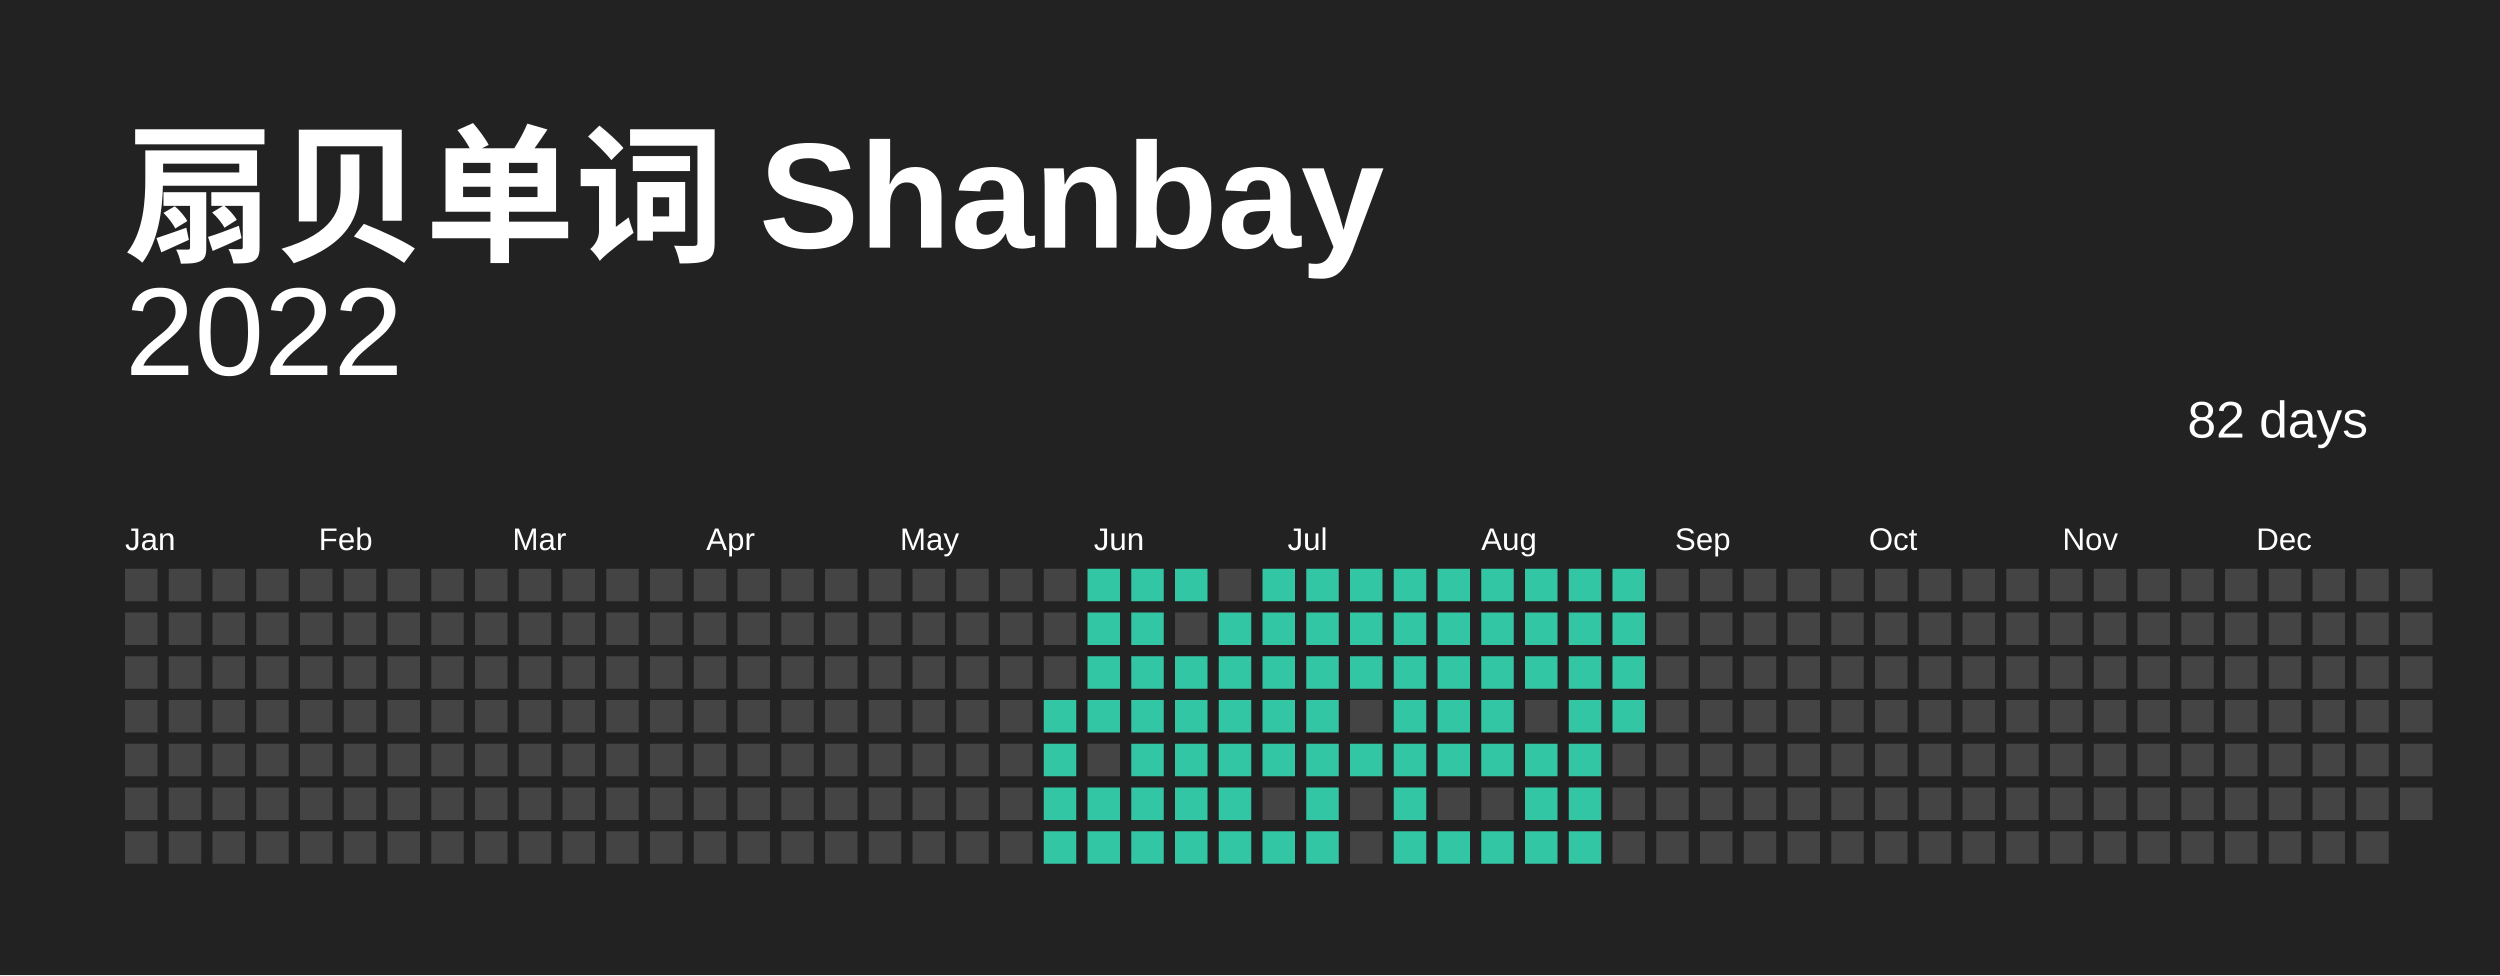
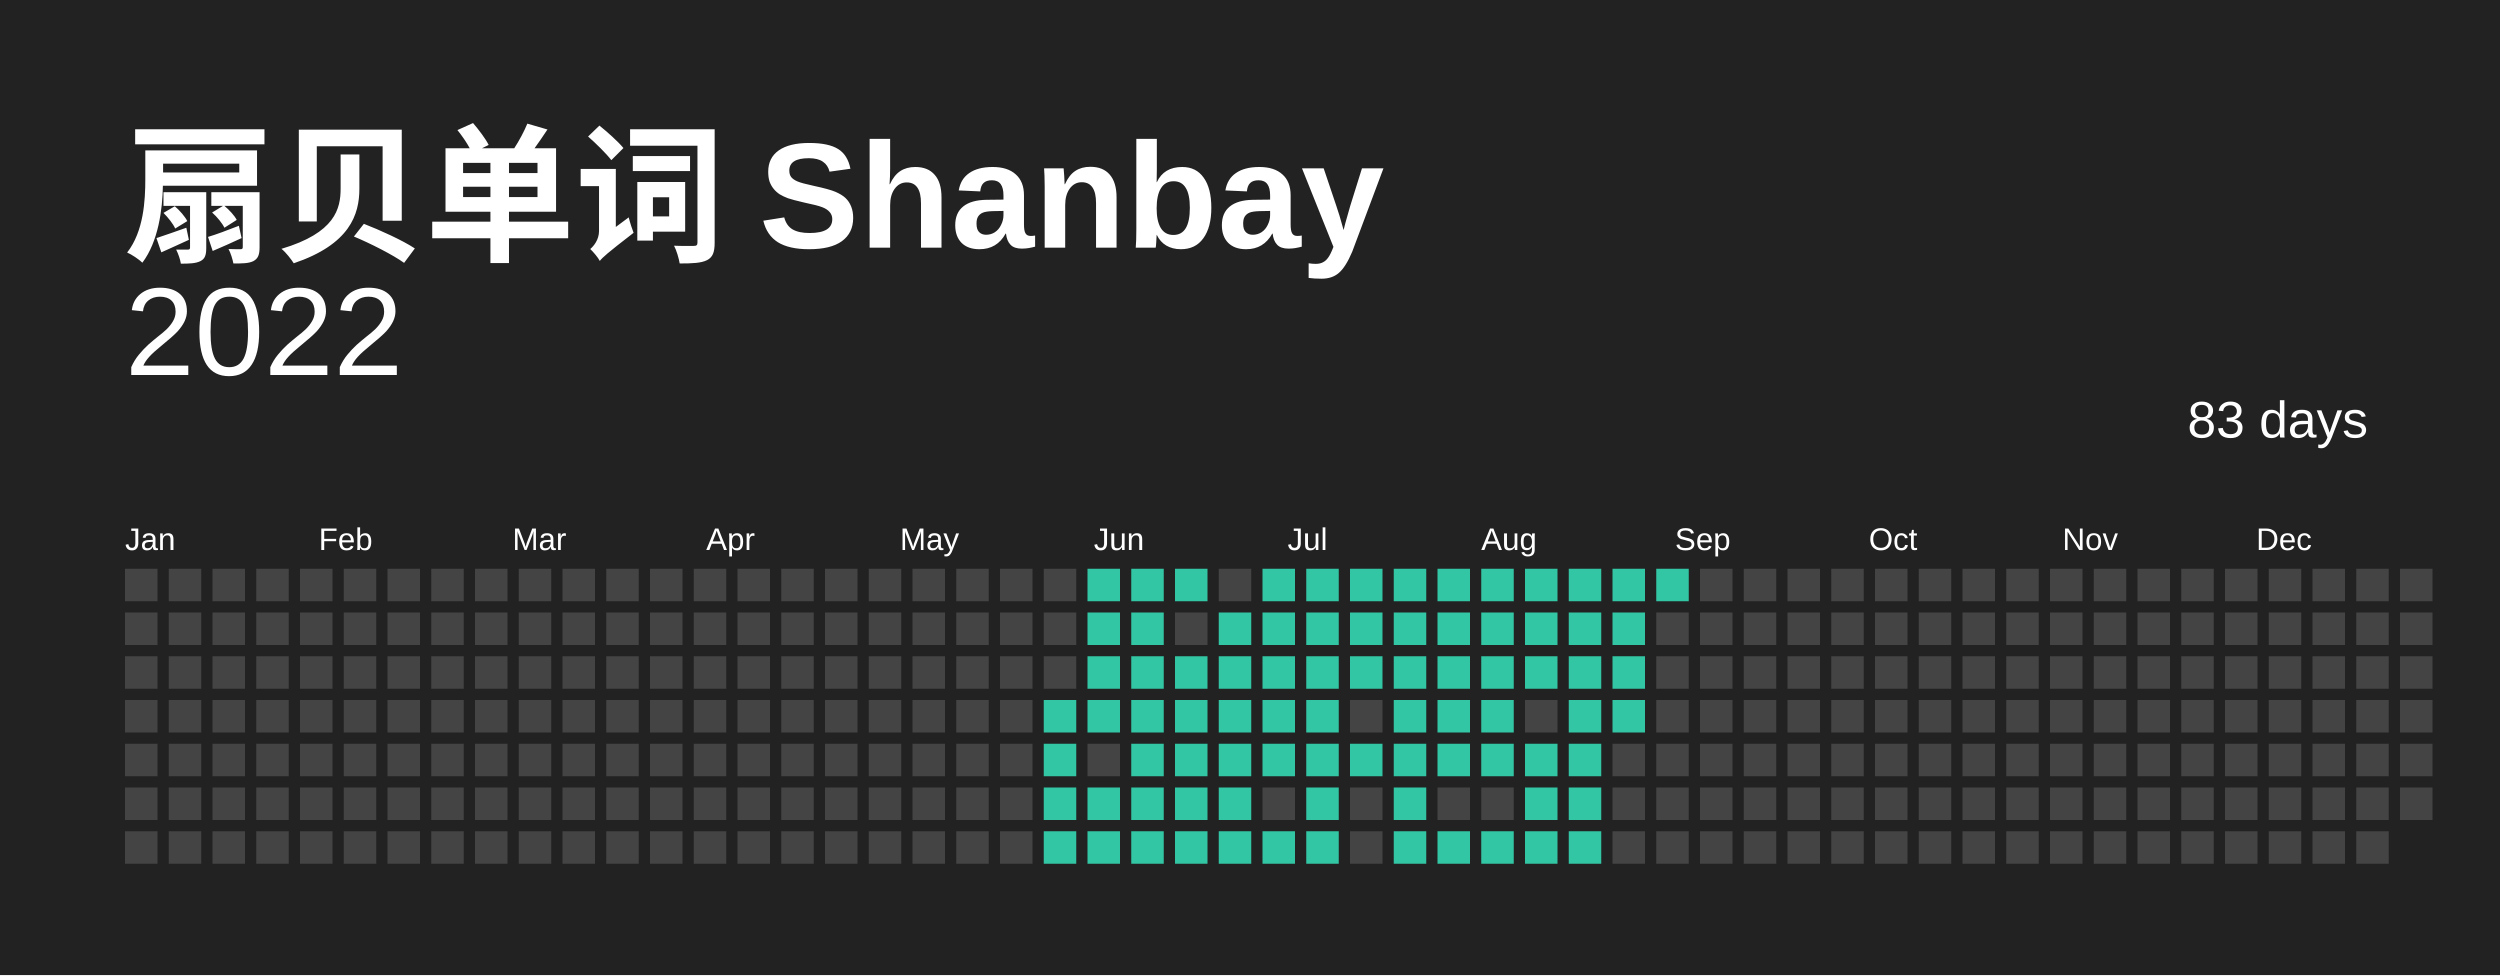
<svg xmlns="http://www.w3.org/2000/svg" baseProfile="full" height="78mm" version="1.1" viewBox="0,0,200,78" width="200mm">
  <defs />
  <rect fill="#222222" height="78" width="200" x="0" y="0" />
  <text fill="#FFFFFF" style="font-size:12px; font-family:Arial; font-weight:bold;" x="10" y="20"> 扇贝单词 Shanbay</text>
  <text alignment-baseline="hanging" fill="#FFFFFF" style="font-size:10.0px; font-family:Arial;" x="10" y="30">2022</text>
-   <text alignment-baseline="hanging" fill="#FFFFFF" style="font-size:4.125px; font-family:Arial;" x="175" y="35">82 days</text>
+   <text alignment-baseline="hanging" fill="#FFFFFF" style="font-size:4.125px; font-family:Arial;" x="175" y="35">83 days</text>
  <text fill="#FFFFFF" style="font-size:2.5px; font-family:Arial" x="10.0" y="44">Jan</text>
  <text fill="#FFFFFF" style="font-size:2.5px; font-family:Arial" x="25.5" y="44">Feb</text>
  <text fill="#FFFFFF" style="font-size:2.5px; font-family:Arial" x="41.0" y="44">Mar</text>
  <text fill="#FFFFFF" style="font-size:2.5px; font-family:Arial" x="56.5" y="44">Apr</text>
  <text fill="#FFFFFF" style="font-size:2.5px; font-family:Arial" x="72.0" y="44">May</text>
  <text fill="#FFFFFF" style="font-size:2.5px; font-family:Arial" x="87.5" y="44">Jun</text>
  <text fill="#FFFFFF" style="font-size:2.5px; font-family:Arial" x="103.0" y="44">Jul</text>
  <text fill="#FFFFFF" style="font-size:2.5px; font-family:Arial" x="118.5" y="44">Aug</text>
  <text fill="#FFFFFF" style="font-size:2.5px; font-family:Arial" x="134.0" y="44">Sep</text>
  <text fill="#FFFFFF" style="font-size:2.5px; font-family:Arial" x="149.5" y="44">Oct</text>
  <text fill="#FFFFFF" style="font-size:2.5px; font-family:Arial" x="165.0" y="44">Nov</text>
  <text fill="#FFFFFF" style="font-size:2.5px; font-family:Arial" x="180.5" y="44">Dec</text>
  <rect fill="#444444" height="2.6" width="2.6" x="10.0" y="45.5" />
  <rect fill="#444444" height="2.6" width="2.6" x="10.0" y="49.0" />
  <rect fill="#444444" height="2.6" width="2.6" x="10.0" y="52.5" />
  <rect fill="#444444" height="2.6" width="2.6" x="10.0" y="56.0" />
  <rect fill="#444444" height="2.6" width="2.6" x="10.0" y="59.5" />
  <rect fill="#444444" height="2.6" width="2.6" x="10.0" y="63.0" />
  <rect fill="#444444" height="2.6" width="2.6" x="10.0" y="66.5" />
  <rect fill="#444444" height="2.6" width="2.6" x="13.5" y="45.5" />
  <rect fill="#444444" height="2.6" width="2.6" x="13.5" y="49.0" />
  <rect fill="#444444" height="2.6" width="2.6" x="13.5" y="52.5" />
  <rect fill="#444444" height="2.6" width="2.6" x="13.5" y="56.0" />
  <rect fill="#444444" height="2.6" width="2.6" x="13.5" y="59.5" />
  <rect fill="#444444" height="2.6" width="2.6" x="13.5" y="63.0" />
  <rect fill="#444444" height="2.6" width="2.6" x="13.5" y="66.5" />
  <rect fill="#444444" height="2.6" width="2.6" x="17.0" y="45.5" />
  <rect fill="#444444" height="2.6" width="2.6" x="17.0" y="49.0" />
  <rect fill="#444444" height="2.6" width="2.6" x="17.0" y="52.5" />
  <rect fill="#444444" height="2.6" width="2.6" x="17.0" y="56.0" />
  <rect fill="#444444" height="2.6" width="2.6" x="17.0" y="59.5" />
  <rect fill="#444444" height="2.6" width="2.6" x="17.0" y="63.0" />
  <rect fill="#444444" height="2.6" width="2.6" x="17.0" y="66.5" />
  <rect fill="#444444" height="2.6" width="2.6" x="20.5" y="45.5" />
  <rect fill="#444444" height="2.6" width="2.6" x="20.5" y="49.0" />
  <rect fill="#444444" height="2.6" width="2.6" x="20.5" y="52.5" />
  <rect fill="#444444" height="2.6" width="2.6" x="20.5" y="56.0" />
  <rect fill="#444444" height="2.6" width="2.6" x="20.5" y="59.5" />
  <rect fill="#444444" height="2.6" width="2.6" x="20.5" y="63.0" />
  <rect fill="#444444" height="2.6" width="2.6" x="20.5" y="66.5" />
  <rect fill="#444444" height="2.6" width="2.6" x="24.0" y="45.5" />
  <rect fill="#444444" height="2.6" width="2.6" x="24.0" y="49.0" />
  <rect fill="#444444" height="2.6" width="2.6" x="24.0" y="52.5" />
  <rect fill="#444444" height="2.6" width="2.6" x="24.0" y="56.0" />
  <rect fill="#444444" height="2.6" width="2.6" x="24.0" y="59.5" />
  <rect fill="#444444" height="2.6" width="2.6" x="24.0" y="63.0" />
  <rect fill="#444444" height="2.6" width="2.6" x="24.0" y="66.5" />
  <rect fill="#444444" height="2.6" width="2.6" x="27.5" y="45.5" />
  <rect fill="#444444" height="2.6" width="2.6" x="27.5" y="49.0" />
  <rect fill="#444444" height="2.6" width="2.6" x="27.5" y="52.5" />
  <rect fill="#444444" height="2.6" width="2.6" x="27.5" y="56.0" />
  <rect fill="#444444" height="2.6" width="2.6" x="27.5" y="59.5" />
  <rect fill="#444444" height="2.6" width="2.6" x="27.5" y="63.0" />
  <rect fill="#444444" height="2.6" width="2.6" x="27.5" y="66.5" />
  <rect fill="#444444" height="2.6" width="2.6" x="31.0" y="45.5" />
  <rect fill="#444444" height="2.6" width="2.6" x="31.0" y="49.0" />
  <rect fill="#444444" height="2.6" width="2.6" x="31.0" y="52.5" />
  <rect fill="#444444" height="2.6" width="2.6" x="31.0" y="56.0" />
  <rect fill="#444444" height="2.6" width="2.6" x="31.0" y="59.5" />
  <rect fill="#444444" height="2.6" width="2.6" x="31.0" y="63.0" />
  <rect fill="#444444" height="2.6" width="2.6" x="31.0" y="66.5" />
  <rect fill="#444444" height="2.6" width="2.6" x="34.5" y="45.5" />
  <rect fill="#444444" height="2.6" width="2.6" x="34.5" y="49.0" />
  <rect fill="#444444" height="2.6" width="2.6" x="34.5" y="52.5" />
  <rect fill="#444444" height="2.6" width="2.6" x="34.5" y="56.0" />
  <rect fill="#444444" height="2.6" width="2.6" x="34.5" y="59.5" />
  <rect fill="#444444" height="2.6" width="2.6" x="34.5" y="63.0" />
  <rect fill="#444444" height="2.6" width="2.6" x="34.5" y="66.5" />
  <rect fill="#444444" height="2.6" width="2.6" x="38.0" y="45.5" />
  <rect fill="#444444" height="2.6" width="2.6" x="38.0" y="49.0" />
  <rect fill="#444444" height="2.6" width="2.6" x="38.0" y="52.5" />
  <rect fill="#444444" height="2.6" width="2.6" x="38.0" y="56.0" />
  <rect fill="#444444" height="2.6" width="2.6" x="38.0" y="59.5" />
  <rect fill="#444444" height="2.6" width="2.6" x="38.0" y="63.0" />
  <rect fill="#444444" height="2.6" width="2.6" x="38.0" y="66.5" />
  <rect fill="#444444" height="2.6" width="2.6" x="41.5" y="45.5" />
  <rect fill="#444444" height="2.6" width="2.6" x="41.5" y="49.0" />
  <rect fill="#444444" height="2.6" width="2.6" x="41.5" y="52.5" />
  <rect fill="#444444" height="2.6" width="2.6" x="41.5" y="56.0" />
  <rect fill="#444444" height="2.6" width="2.6" x="41.5" y="59.5" />
  <rect fill="#444444" height="2.6" width="2.6" x="41.5" y="63.0" />
  <rect fill="#444444" height="2.6" width="2.6" x="41.5" y="66.5" />
  <rect fill="#444444" height="2.6" width="2.6" x="45.0" y="45.5" />
  <rect fill="#444444" height="2.6" width="2.6" x="45.0" y="49.0" />
  <rect fill="#444444" height="2.6" width="2.6" x="45.0" y="52.5" />
  <rect fill="#444444" height="2.6" width="2.6" x="45.0" y="56.0" />
  <rect fill="#444444" height="2.6" width="2.6" x="45.0" y="59.5" />
  <rect fill="#444444" height="2.6" width="2.6" x="45.0" y="63.0" />
  <rect fill="#444444" height="2.6" width="2.6" x="45.0" y="66.5" />
  <rect fill="#444444" height="2.6" width="2.6" x="48.5" y="45.5" />
  <rect fill="#444444" height="2.6" width="2.6" x="48.5" y="49.0" />
  <rect fill="#444444" height="2.6" width="2.6" x="48.5" y="52.5" />
  <rect fill="#444444" height="2.6" width="2.6" x="48.5" y="56.0" />
  <rect fill="#444444" height="2.6" width="2.6" x="48.5" y="59.5" />
  <rect fill="#444444" height="2.6" width="2.6" x="48.5" y="63.0" />
  <rect fill="#444444" height="2.6" width="2.6" x="48.5" y="66.5" />
  <rect fill="#444444" height="2.6" width="2.6" x="52.0" y="45.5" />
  <rect fill="#444444" height="2.6" width="2.6" x="52.0" y="49.0" />
  <rect fill="#444444" height="2.6" width="2.6" x="52.0" y="52.5" />
  <rect fill="#444444" height="2.6" width="2.6" x="52.0" y="56.0" />
  <rect fill="#444444" height="2.6" width="2.6" x="52.0" y="59.5" />
  <rect fill="#444444" height="2.6" width="2.6" x="52.0" y="63.0" />
  <rect fill="#444444" height="2.6" width="2.6" x="52.0" y="66.5" />
  <rect fill="#444444" height="2.6" width="2.6" x="55.5" y="45.5" />
  <rect fill="#444444" height="2.6" width="2.6" x="55.5" y="49.0" />
  <rect fill="#444444" height="2.6" width="2.6" x="55.5" y="52.5" />
  <rect fill="#444444" height="2.6" width="2.6" x="55.5" y="56.0" />
  <rect fill="#444444" height="2.6" width="2.6" x="55.5" y="59.5" />
  <rect fill="#444444" height="2.6" width="2.6" x="55.5" y="63.0" />
  <rect fill="#444444" height="2.6" width="2.6" x="55.5" y="66.5" />
  <rect fill="#444444" height="2.6" width="2.6" x="59.0" y="45.5" />
  <rect fill="#444444" height="2.6" width="2.6" x="59.0" y="49.0" />
  <rect fill="#444444" height="2.6" width="2.6" x="59.0" y="52.5" />
  <rect fill="#444444" height="2.6" width="2.6" x="59.0" y="56.0" />
  <rect fill="#444444" height="2.6" width="2.6" x="59.0" y="59.5" />
  <rect fill="#444444" height="2.6" width="2.6" x="59.0" y="63.0" />
  <rect fill="#444444" height="2.6" width="2.6" x="59.0" y="66.5" />
  <rect fill="#444444" height="2.6" width="2.6" x="62.5" y="45.5" />
  <rect fill="#444444" height="2.6" width="2.6" x="62.5" y="49.0" />
  <rect fill="#444444" height="2.6" width="2.6" x="62.5" y="52.5" />
  <rect fill="#444444" height="2.6" width="2.6" x="62.5" y="56.0" />
  <rect fill="#444444" height="2.6" width="2.6" x="62.5" y="59.5" />
  <rect fill="#444444" height="2.6" width="2.6" x="62.5" y="63.0" />
  <rect fill="#444444" height="2.6" width="2.6" x="62.5" y="66.5" />
  <rect fill="#444444" height="2.6" width="2.6" x="66.0" y="45.5" />
  <rect fill="#444444" height="2.6" width="2.6" x="66.0" y="49.0" />
  <rect fill="#444444" height="2.6" width="2.6" x="66.0" y="52.5" />
  <rect fill="#444444" height="2.6" width="2.6" x="66.0" y="56.0" />
  <rect fill="#444444" height="2.6" width="2.6" x="66.0" y="59.5" />
  <rect fill="#444444" height="2.6" width="2.6" x="66.0" y="63.0" />
  <rect fill="#444444" height="2.6" width="2.6" x="66.0" y="66.5" />
  <rect fill="#444444" height="2.6" width="2.6" x="69.5" y="45.5" />
  <rect fill="#444444" height="2.6" width="2.6" x="69.5" y="49.0" />
  <rect fill="#444444" height="2.6" width="2.6" x="69.5" y="52.5" />
  <rect fill="#444444" height="2.6" width="2.6" x="69.5" y="56.0" />
  <rect fill="#444444" height="2.6" width="2.6" x="69.5" y="59.5" />
  <rect fill="#444444" height="2.6" width="2.6" x="69.5" y="63.0" />
  <rect fill="#444444" height="2.6" width="2.6" x="69.5" y="66.5" />
  <rect fill="#444444" height="2.6" width="2.6" x="73.0" y="45.5" />
  <rect fill="#444444" height="2.6" width="2.6" x="73.0" y="49.0" />
  <rect fill="#444444" height="2.6" width="2.6" x="73.0" y="52.5" />
  <rect fill="#444444" height="2.6" width="2.6" x="73.0" y="56.0" />
  <rect fill="#444444" height="2.6" width="2.6" x="73.0" y="59.5" />
  <rect fill="#444444" height="2.6" width="2.6" x="73.0" y="63.0" />
  <rect fill="#444444" height="2.6" width="2.6" x="73.0" y="66.5" />
  <rect fill="#444444" height="2.6" width="2.6" x="76.5" y="45.5" />
  <rect fill="#444444" height="2.6" width="2.6" x="76.5" y="49.0" />
  <rect fill="#444444" height="2.6" width="2.6" x="76.5" y="52.5" />
  <rect fill="#444444" height="2.6" width="2.6" x="76.5" y="56.0" />
  <rect fill="#444444" height="2.6" width="2.6" x="76.5" y="59.5" />
  <rect fill="#444444" height="2.6" width="2.6" x="76.5" y="63.0" />
  <rect fill="#444444" height="2.6" width="2.6" x="76.5" y="66.5" />
  <rect fill="#444444" height="2.6" width="2.6" x="80.0" y="45.5" />
  <rect fill="#444444" height="2.6" width="2.6" x="80.0" y="49.0" />
  <rect fill="#444444" height="2.6" width="2.6" x="80.0" y="52.5" />
  <rect fill="#444444" height="2.6" width="2.6" x="80.0" y="56.0" />
  <rect fill="#444444" height="2.6" width="2.6" x="80.0" y="59.5" />
  <rect fill="#444444" height="2.6" width="2.6" x="80.0" y="63.0" />
  <rect fill="#444444" height="2.6" width="2.6" x="80.0" y="66.5" />
  <rect fill="#444444" height="2.6" width="2.6" x="83.5" y="45.5" />
  <rect fill="#444444" height="2.6" width="2.6" x="83.5" y="49.0" />
  <rect fill="#444444" height="2.6" width="2.6" x="83.5" y="52.5" />
  <rect fill="#33C6A4" height="2.6" width="2.6" x="83.5" y="56.0" />
  <rect fill="#33C6A4" height="2.6" width="2.6" x="83.5" y="59.5" />
  <rect fill="#33C6A4" height="2.6" width="2.6" x="83.5" y="63.0" />
  <rect fill="#33C6A4" height="2.6" width="2.6" x="83.5" y="66.5" />
  <rect fill="#33C6A4" height="2.6" width="2.6" x="87.0" y="45.5" />
  <rect fill="#33C6A4" height="2.6" width="2.6" x="87.0" y="49.0" />
  <rect fill="#33C6A4" height="2.6" width="2.6" x="87.0" y="52.5" />
  <rect fill="#33C6A4" height="2.6" width="2.6" x="87.0" y="56.0" />
  <rect fill="#444444" height="2.6" width="2.6" x="87.0" y="59.5" />
  <rect fill="#33C6A4" height="2.6" width="2.6" x="87.0" y="63.0" />
  <rect fill="#33C6A4" height="2.6" width="2.6" x="87.0" y="66.5" />
  <rect fill="#33C6A4" height="2.6" width="2.6" x="90.5" y="45.5" />
  <rect fill="#33C6A4" height="2.6" width="2.6" x="90.5" y="49.0" />
  <rect fill="#33C6A4" height="2.6" width="2.6" x="90.5" y="52.5" />
  <rect fill="#33C6A4" height="2.6" width="2.6" x="90.5" y="56.0" />
  <rect fill="#33C6A4" height="2.6" width="2.6" x="90.5" y="59.5" />
  <rect fill="#33C6A4" height="2.6" width="2.6" x="90.5" y="63.0" />
  <rect fill="#33C6A4" height="2.6" width="2.6" x="90.5" y="66.5" />
  <rect fill="#33C6A4" height="2.6" width="2.6" x="94.0" y="45.5" />
  <rect fill="#444444" height="2.6" width="2.6" x="94.0" y="49.0" />
  <rect fill="#33C6A4" height="2.6" width="2.6" x="94.0" y="52.5" />
  <rect fill="#33C6A4" height="2.6" width="2.6" x="94.0" y="56.0" />
  <rect fill="#33C6A4" height="2.6" width="2.6" x="94.0" y="59.5" />
  <rect fill="#33C6A4" height="2.6" width="2.6" x="94.0" y="63.0" />
  <rect fill="#33C6A4" height="2.6" width="2.6" x="94.0" y="66.5" />
  <rect fill="#444444" height="2.6" width="2.6" x="97.5" y="45.5" />
  <rect fill="#33C6A4" height="2.6" width="2.6" x="97.5" y="49.0" />
  <rect fill="#33C6A4" height="2.6" width="2.6" x="97.5" y="52.5" />
  <rect fill="#33C6A4" height="2.6" width="2.6" x="97.5" y="56.0" />
  <rect fill="#33C6A4" height="2.6" width="2.6" x="97.5" y="59.5" />
  <rect fill="#33C6A4" height="2.6" width="2.6" x="97.5" y="63.0" />
  <rect fill="#33C6A4" height="2.6" width="2.6" x="97.5" y="66.5" />
  <rect fill="#33C6A4" height="2.6" width="2.6" x="101.0" y="45.5" />
  <rect fill="#33C6A4" height="2.6" width="2.6" x="101.0" y="49.0" />
  <rect fill="#33C6A4" height="2.6" width="2.6" x="101.0" y="52.5" />
  <rect fill="#33C6A4" height="2.6" width="2.6" x="101.0" y="56.0" />
  <rect fill="#33C6A4" height="2.6" width="2.6" x="101.0" y="59.5" />
  <rect fill="#444444" height="2.6" width="2.6" x="101.0" y="63.0" />
  <rect fill="#33C6A4" height="2.6" width="2.6" x="101.0" y="66.5" />
  <rect fill="#33C6A4" height="2.6" width="2.6" x="104.5" y="45.5" />
  <rect fill="#33C6A4" height="2.6" width="2.6" x="104.5" y="49.0" />
  <rect fill="#33C6A4" height="2.6" width="2.6" x="104.5" y="52.5" />
  <rect fill="#33C6A4" height="2.6" width="2.6" x="104.5" y="56.0" />
  <rect fill="#33C6A4" height="2.6" width="2.6" x="104.5" y="59.5" />
  <rect fill="#33C6A4" height="2.6" width="2.6" x="104.5" y="63.0" />
  <rect fill="#33C6A4" height="2.6" width="2.6" x="104.5" y="66.5" />
  <rect fill="#33C6A4" height="2.6" width="2.6" x="108.0" y="45.5" />
  <rect fill="#33C6A4" height="2.6" width="2.6" x="108.0" y="49.0" />
  <rect fill="#33C6A4" height="2.6" width="2.6" x="108.0" y="52.5" />
  <rect fill="#444444" height="2.6" width="2.6" x="108.0" y="56.0" />
  <rect fill="#33C6A4" height="2.6" width="2.6" x="108.0" y="59.5" />
  <rect fill="#444444" height="2.6" width="2.6" x="108.0" y="63.0" />
  <rect fill="#444444" height="2.6" width="2.6" x="108.0" y="66.5" />
  <rect fill="#33C6A4" height="2.6" width="2.6" x="111.5" y="45.5" />
  <rect fill="#33C6A4" height="2.6" width="2.6" x="111.5" y="49.0" />
  <rect fill="#33C6A4" height="2.6" width="2.6" x="111.5" y="52.5" />
  <rect fill="#33C6A4" height="2.6" width="2.6" x="111.5" y="56.0" />
  <rect fill="#33C6A4" height="2.6" width="2.6" x="111.5" y="59.5" />
  <rect fill="#33C6A4" height="2.6" width="2.6" x="111.5" y="63.0" />
  <rect fill="#33C6A4" height="2.6" width="2.6" x="111.5" y="66.5" />
  <rect fill="#33C6A4" height="2.6" width="2.6" x="115.0" y="45.5" />
  <rect fill="#33C6A4" height="2.6" width="2.6" x="115.0" y="49.0" />
  <rect fill="#33C6A4" height="2.6" width="2.6" x="115.0" y="52.5" />
  <rect fill="#33C6A4" height="2.6" width="2.6" x="115.0" y="56.0" />
  <rect fill="#33C6A4" height="2.6" width="2.6" x="115.0" y="59.5" />
  <rect fill="#444444" height="2.6" width="2.6" x="115.0" y="63.0" />
  <rect fill="#33C6A4" height="2.6" width="2.6" x="115.0" y="66.5" />
  <rect fill="#33C6A4" height="2.6" width="2.6" x="118.5" y="45.5" />
  <rect fill="#33C6A4" height="2.6" width="2.6" x="118.5" y="49.0" />
  <rect fill="#33C6A4" height="2.6" width="2.6" x="118.5" y="52.5" />
  <rect fill="#33C6A4" height="2.6" width="2.6" x="118.5" y="56.0" />
  <rect fill="#33C6A4" height="2.6" width="2.6" x="118.5" y="59.5" />
  <rect fill="#444444" height="2.6" width="2.6" x="118.5" y="63.0" />
  <rect fill="#33C6A4" height="2.6" width="2.6" x="118.5" y="66.5" />
  <rect fill="#33C6A4" height="2.6" width="2.6" x="122.0" y="45.5" />
  <rect fill="#33C6A4" height="2.6" width="2.6" x="122.0" y="49.0" />
  <rect fill="#33C6A4" height="2.6" width="2.6" x="122.0" y="52.5" />
  <rect fill="#444444" height="2.6" width="2.6" x="122.0" y="56.0" />
  <rect fill="#33C6A4" height="2.6" width="2.6" x="122.0" y="59.5" />
  <rect fill="#33C6A4" height="2.6" width="2.6" x="122.0" y="63.0" />
  <rect fill="#33C6A4" height="2.6" width="2.6" x="122.0" y="66.5" />
  <rect fill="#33C6A4" height="2.6" width="2.6" x="125.5" y="45.5" />
  <rect fill="#33C6A4" height="2.6" width="2.6" x="125.5" y="49.0" />
  <rect fill="#33C6A4" height="2.6" width="2.6" x="125.5" y="52.5" />
  <rect fill="#33C6A4" height="2.6" width="2.6" x="125.5" y="56.0" />
  <rect fill="#33C6A4" height="2.6" width="2.6" x="125.5" y="59.5" />
  <rect fill="#33C6A4" height="2.6" width="2.6" x="125.5" y="63.0" />
  <rect fill="#33C6A4" height="2.6" width="2.6" x="125.5" y="66.5" />
  <rect fill="#33C6A4" height="2.6" width="2.6" x="129.0" y="45.5" />
  <rect fill="#33C6A4" height="2.6" width="2.6" x="129.0" y="49.0" />
  <rect fill="#33C6A4" height="2.6" width="2.6" x="129.0" y="52.5" />
  <rect fill="#33C6A4" height="2.6" width="2.6" x="129.0" y="56.0" />
  <rect fill="#444444" height="2.6" width="2.6" x="129.0" y="59.5" />
  <rect fill="#444444" height="2.6" width="2.6" x="129.0" y="63.0" />
  <rect fill="#444444" height="2.6" width="2.6" x="129.0" y="66.5" />
-   <rect fill="#444444" height="2.6" width="2.6" x="132.5" y="45.5" />
+   <rect fill="#33C6A4" height="2.6" width="2.6" x="132.5" y="45.5" />
  <rect fill="#444444" height="2.6" width="2.6" x="132.5" y="49.0" />
  <rect fill="#444444" height="2.6" width="2.6" x="132.5" y="52.5" />
  <rect fill="#444444" height="2.6" width="2.6" x="132.5" y="56.0" />
  <rect fill="#444444" height="2.6" width="2.6" x="132.5" y="59.5" />
  <rect fill="#444444" height="2.6" width="2.6" x="132.5" y="63.0" />
  <rect fill="#444444" height="2.6" width="2.6" x="132.5" y="66.5" />
  <rect fill="#444444" height="2.6" width="2.6" x="136.0" y="45.5" />
  <rect fill="#444444" height="2.6" width="2.6" x="136.0" y="49.0" />
  <rect fill="#444444" height="2.6" width="2.6" x="136.0" y="52.5" />
  <rect fill="#444444" height="2.6" width="2.6" x="136.0" y="56.0" />
  <rect fill="#444444" height="2.6" width="2.6" x="136.0" y="59.5" />
  <rect fill="#444444" height="2.6" width="2.6" x="136.0" y="63.0" />
  <rect fill="#444444" height="2.6" width="2.6" x="136.0" y="66.5" />
  <rect fill="#444444" height="2.6" width="2.6" x="139.5" y="45.5" />
  <rect fill="#444444" height="2.6" width="2.6" x="139.5" y="49.0" />
  <rect fill="#444444" height="2.6" width="2.6" x="139.5" y="52.5" />
  <rect fill="#444444" height="2.6" width="2.6" x="139.5" y="56.0" />
  <rect fill="#444444" height="2.6" width="2.6" x="139.5" y="59.5" />
  <rect fill="#444444" height="2.6" width="2.6" x="139.5" y="63.0" />
  <rect fill="#444444" height="2.6" width="2.6" x="139.5" y="66.5" />
  <rect fill="#444444" height="2.6" width="2.6" x="143.0" y="45.5" />
  <rect fill="#444444" height="2.6" width="2.6" x="143.0" y="49.0" />
  <rect fill="#444444" height="2.6" width="2.6" x="143.0" y="52.5" />
  <rect fill="#444444" height="2.6" width="2.6" x="143.0" y="56.0" />
  <rect fill="#444444" height="2.6" width="2.6" x="143.0" y="59.5" />
  <rect fill="#444444" height="2.6" width="2.6" x="143.0" y="63.0" />
  <rect fill="#444444" height="2.6" width="2.6" x="143.0" y="66.5" />
  <rect fill="#444444" height="2.6" width="2.6" x="146.5" y="45.5" />
  <rect fill="#444444" height="2.6" width="2.6" x="146.5" y="49.0" />
  <rect fill="#444444" height="2.6" width="2.6" x="146.5" y="52.5" />
  <rect fill="#444444" height="2.6" width="2.6" x="146.5" y="56.0" />
  <rect fill="#444444" height="2.6" width="2.6" x="146.5" y="59.5" />
  <rect fill="#444444" height="2.6" width="2.6" x="146.5" y="63.0" />
  <rect fill="#444444" height="2.6" width="2.6" x="146.5" y="66.5" />
  <rect fill="#444444" height="2.6" width="2.6" x="150.0" y="45.5" />
  <rect fill="#444444" height="2.6" width="2.6" x="150.0" y="49.0" />
  <rect fill="#444444" height="2.6" width="2.6" x="150.0" y="52.5" />
  <rect fill="#444444" height="2.6" width="2.6" x="150.0" y="56.0" />
  <rect fill="#444444" height="2.6" width="2.6" x="150.0" y="59.5" />
  <rect fill="#444444" height="2.6" width="2.6" x="150.0" y="63.0" />
  <rect fill="#444444" height="2.6" width="2.6" x="150.0" y="66.5" />
  <rect fill="#444444" height="2.6" width="2.6" x="153.5" y="45.5" />
  <rect fill="#444444" height="2.6" width="2.6" x="153.5" y="49.0" />
  <rect fill="#444444" height="2.6" width="2.6" x="153.5" y="52.5" />
  <rect fill="#444444" height="2.6" width="2.6" x="153.5" y="56.0" />
  <rect fill="#444444" height="2.6" width="2.6" x="153.5" y="59.5" />
  <rect fill="#444444" height="2.6" width="2.6" x="153.5" y="63.0" />
  <rect fill="#444444" height="2.6" width="2.6" x="153.5" y="66.5" />
  <rect fill="#444444" height="2.6" width="2.6" x="157.0" y="45.5" />
  <rect fill="#444444" height="2.6" width="2.6" x="157.0" y="49.0" />
  <rect fill="#444444" height="2.6" width="2.6" x="157.0" y="52.5" />
  <rect fill="#444444" height="2.6" width="2.6" x="157.0" y="56.0" />
  <rect fill="#444444" height="2.6" width="2.6" x="157.0" y="59.5" />
  <rect fill="#444444" height="2.6" width="2.6" x="157.0" y="63.0" />
  <rect fill="#444444" height="2.6" width="2.6" x="157.0" y="66.5" />
  <rect fill="#444444" height="2.6" width="2.6" x="160.5" y="45.5" />
  <rect fill="#444444" height="2.6" width="2.6" x="160.5" y="49.0" />
  <rect fill="#444444" height="2.6" width="2.6" x="160.5" y="52.5" />
  <rect fill="#444444" height="2.6" width="2.6" x="160.5" y="56.0" />
  <rect fill="#444444" height="2.6" width="2.6" x="160.5" y="59.5" />
  <rect fill="#444444" height="2.6" width="2.6" x="160.5" y="63.0" />
  <rect fill="#444444" height="2.6" width="2.6" x="160.5" y="66.5" />
  <rect fill="#444444" height="2.6" width="2.6" x="164.0" y="45.5" />
  <rect fill="#444444" height="2.6" width="2.6" x="164.0" y="49.0" />
  <rect fill="#444444" height="2.6" width="2.6" x="164.0" y="52.5" />
  <rect fill="#444444" height="2.6" width="2.6" x="164.0" y="56.0" />
  <rect fill="#444444" height="2.6" width="2.6" x="164.0" y="59.5" />
  <rect fill="#444444" height="2.6" width="2.6" x="164.0" y="63.0" />
  <rect fill="#444444" height="2.6" width="2.6" x="164.0" y="66.5" />
  <rect fill="#444444" height="2.6" width="2.6" x="167.5" y="45.5" />
  <rect fill="#444444" height="2.6" width="2.6" x="167.5" y="49.0" />
  <rect fill="#444444" height="2.6" width="2.6" x="167.5" y="52.5" />
  <rect fill="#444444" height="2.6" width="2.6" x="167.5" y="56.0" />
  <rect fill="#444444" height="2.6" width="2.6" x="167.5" y="59.5" />
  <rect fill="#444444" height="2.6" width="2.6" x="167.5" y="63.0" />
  <rect fill="#444444" height="2.6" width="2.6" x="167.5" y="66.5" />
  <rect fill="#444444" height="2.6" width="2.6" x="171.0" y="45.5" />
  <rect fill="#444444" height="2.6" width="2.6" x="171.0" y="49.0" />
  <rect fill="#444444" height="2.6" width="2.6" x="171.0" y="52.5" />
  <rect fill="#444444" height="2.6" width="2.6" x="171.0" y="56.0" />
  <rect fill="#444444" height="2.6" width="2.6" x="171.0" y="59.5" />
  <rect fill="#444444" height="2.6" width="2.6" x="171.0" y="63.0" />
  <rect fill="#444444" height="2.6" width="2.6" x="171.0" y="66.5" />
  <rect fill="#444444" height="2.6" width="2.6" x="174.5" y="45.5" />
  <rect fill="#444444" height="2.6" width="2.6" x="174.5" y="49.0" />
  <rect fill="#444444" height="2.6" width="2.6" x="174.5" y="52.5" />
  <rect fill="#444444" height="2.6" width="2.6" x="174.5" y="56.0" />
  <rect fill="#444444" height="2.6" width="2.6" x="174.5" y="59.5" />
  <rect fill="#444444" height="2.6" width="2.6" x="174.5" y="63.0" />
  <rect fill="#444444" height="2.6" width="2.6" x="174.5" y="66.5" />
  <rect fill="#444444" height="2.6" width="2.6" x="178.0" y="45.5" />
  <rect fill="#444444" height="2.6" width="2.6" x="178.0" y="49.0" />
  <rect fill="#444444" height="2.6" width="2.6" x="178.0" y="52.5" />
  <rect fill="#444444" height="2.6" width="2.6" x="178.0" y="56.0" />
  <rect fill="#444444" height="2.6" width="2.6" x="178.0" y="59.5" />
  <rect fill="#444444" height="2.6" width="2.6" x="178.0" y="63.0" />
  <rect fill="#444444" height="2.6" width="2.6" x="178.0" y="66.5" />
  <rect fill="#444444" height="2.6" width="2.6" x="181.5" y="45.5" />
  <rect fill="#444444" height="2.6" width="2.6" x="181.5" y="49.0" />
  <rect fill="#444444" height="2.6" width="2.6" x="181.5" y="52.5" />
  <rect fill="#444444" height="2.6" width="2.6" x="181.5" y="56.0" />
  <rect fill="#444444" height="2.6" width="2.6" x="181.5" y="59.5" />
  <rect fill="#444444" height="2.6" width="2.6" x="181.5" y="63.0" />
  <rect fill="#444444" height="2.6" width="2.6" x="181.5" y="66.5" />
  <rect fill="#444444" height="2.6" width="2.6" x="185.0" y="45.5" />
  <rect fill="#444444" height="2.6" width="2.6" x="185.0" y="49.0" />
  <rect fill="#444444" height="2.6" width="2.6" x="185.0" y="52.5" />
  <rect fill="#444444" height="2.6" width="2.6" x="185.0" y="56.0" />
  <rect fill="#444444" height="2.6" width="2.6" x="185.0" y="59.5" />
  <rect fill="#444444" height="2.6" width="2.6" x="185.0" y="63.0" />
  <rect fill="#444444" height="2.6" width="2.6" x="185.0" y="66.5" />
  <rect fill="#444444" height="2.6" width="2.6" x="188.5" y="45.5" />
  <rect fill="#444444" height="2.6" width="2.6" x="188.5" y="49.0" />
  <rect fill="#444444" height="2.6" width="2.6" x="188.5" y="52.5" />
  <rect fill="#444444" height="2.6" width="2.6" x="188.5" y="56.0" />
  <rect fill="#444444" height="2.6" width="2.6" x="188.5" y="59.5" />
  <rect fill="#444444" height="2.6" width="2.6" x="188.5" y="63.0" />
  <rect fill="#444444" height="2.6" width="2.6" x="188.5" y="66.5" />
  <rect fill="#444444" height="2.6" width="2.6" x="192.0" y="45.5" />
  <rect fill="#444444" height="2.6" width="2.6" x="192.0" y="49.0" />
  <rect fill="#444444" height="2.6" width="2.6" x="192.0" y="52.5" />
  <rect fill="#444444" height="2.6" width="2.6" x="192.0" y="56.0" />
  <rect fill="#444444" height="2.6" width="2.6" x="192.0" y="59.5" />
  <rect fill="#444444" height="2.6" width="2.6" x="192.0" y="63.0" />
</svg>
